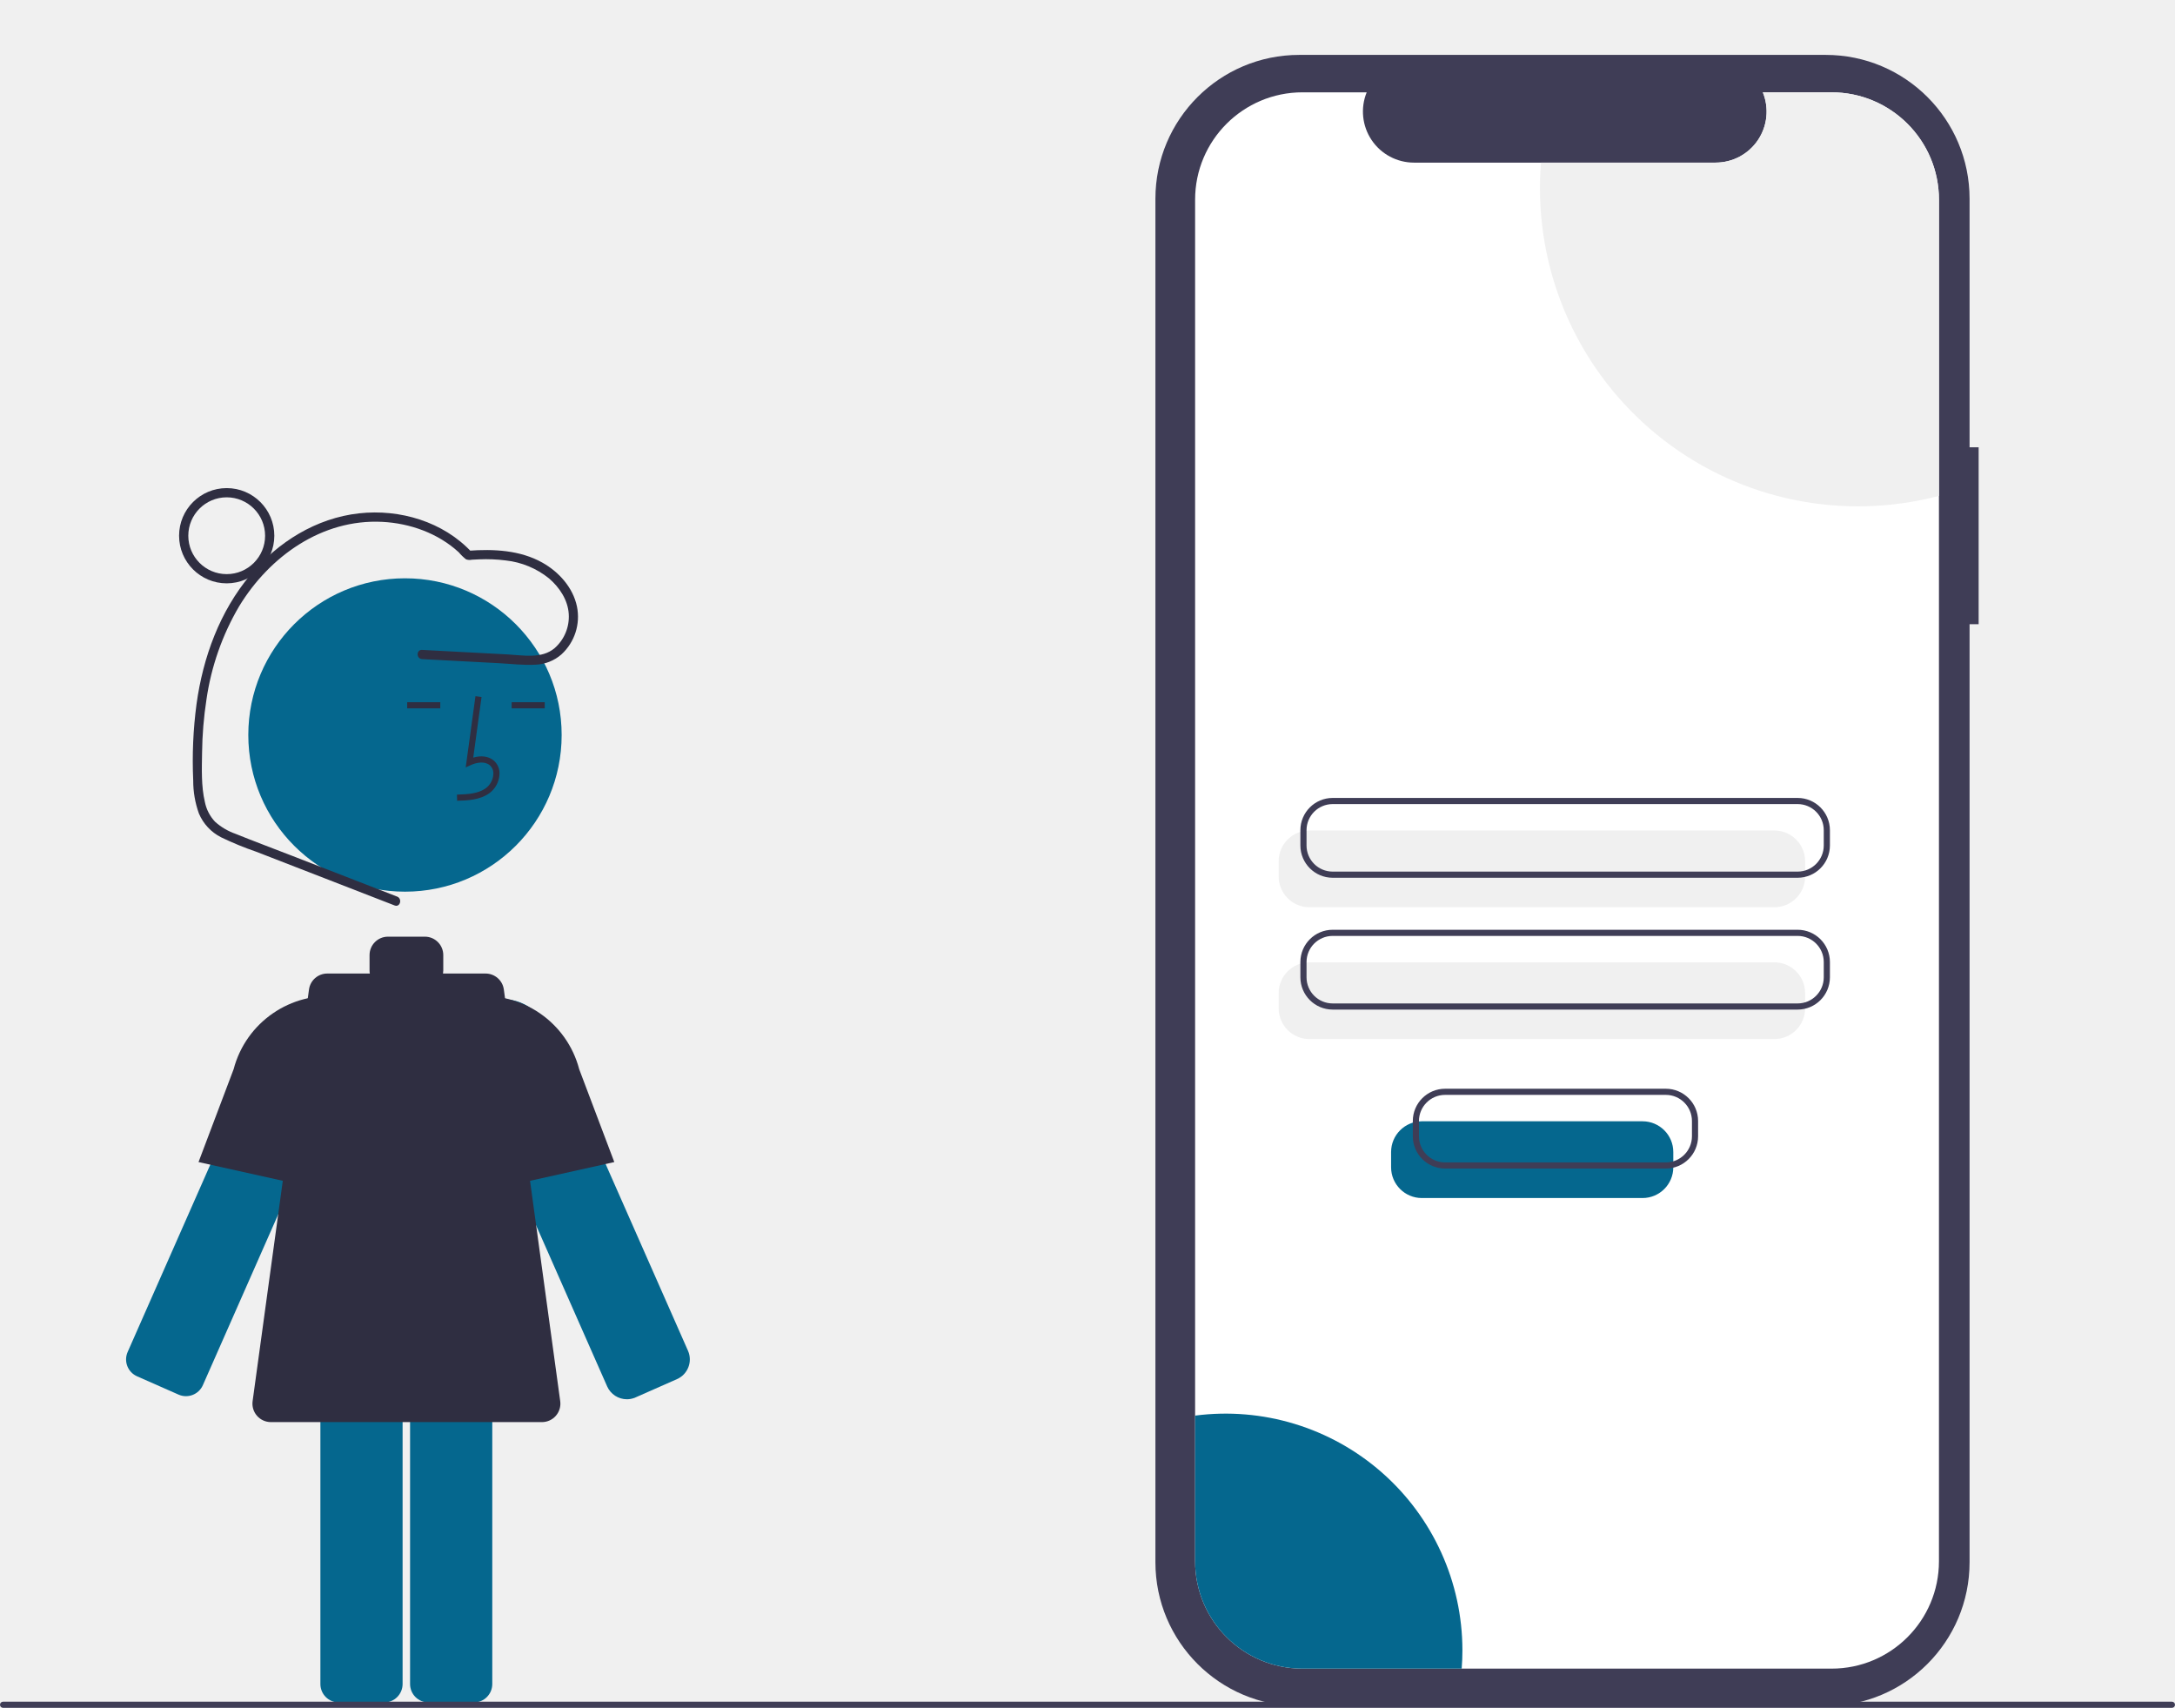
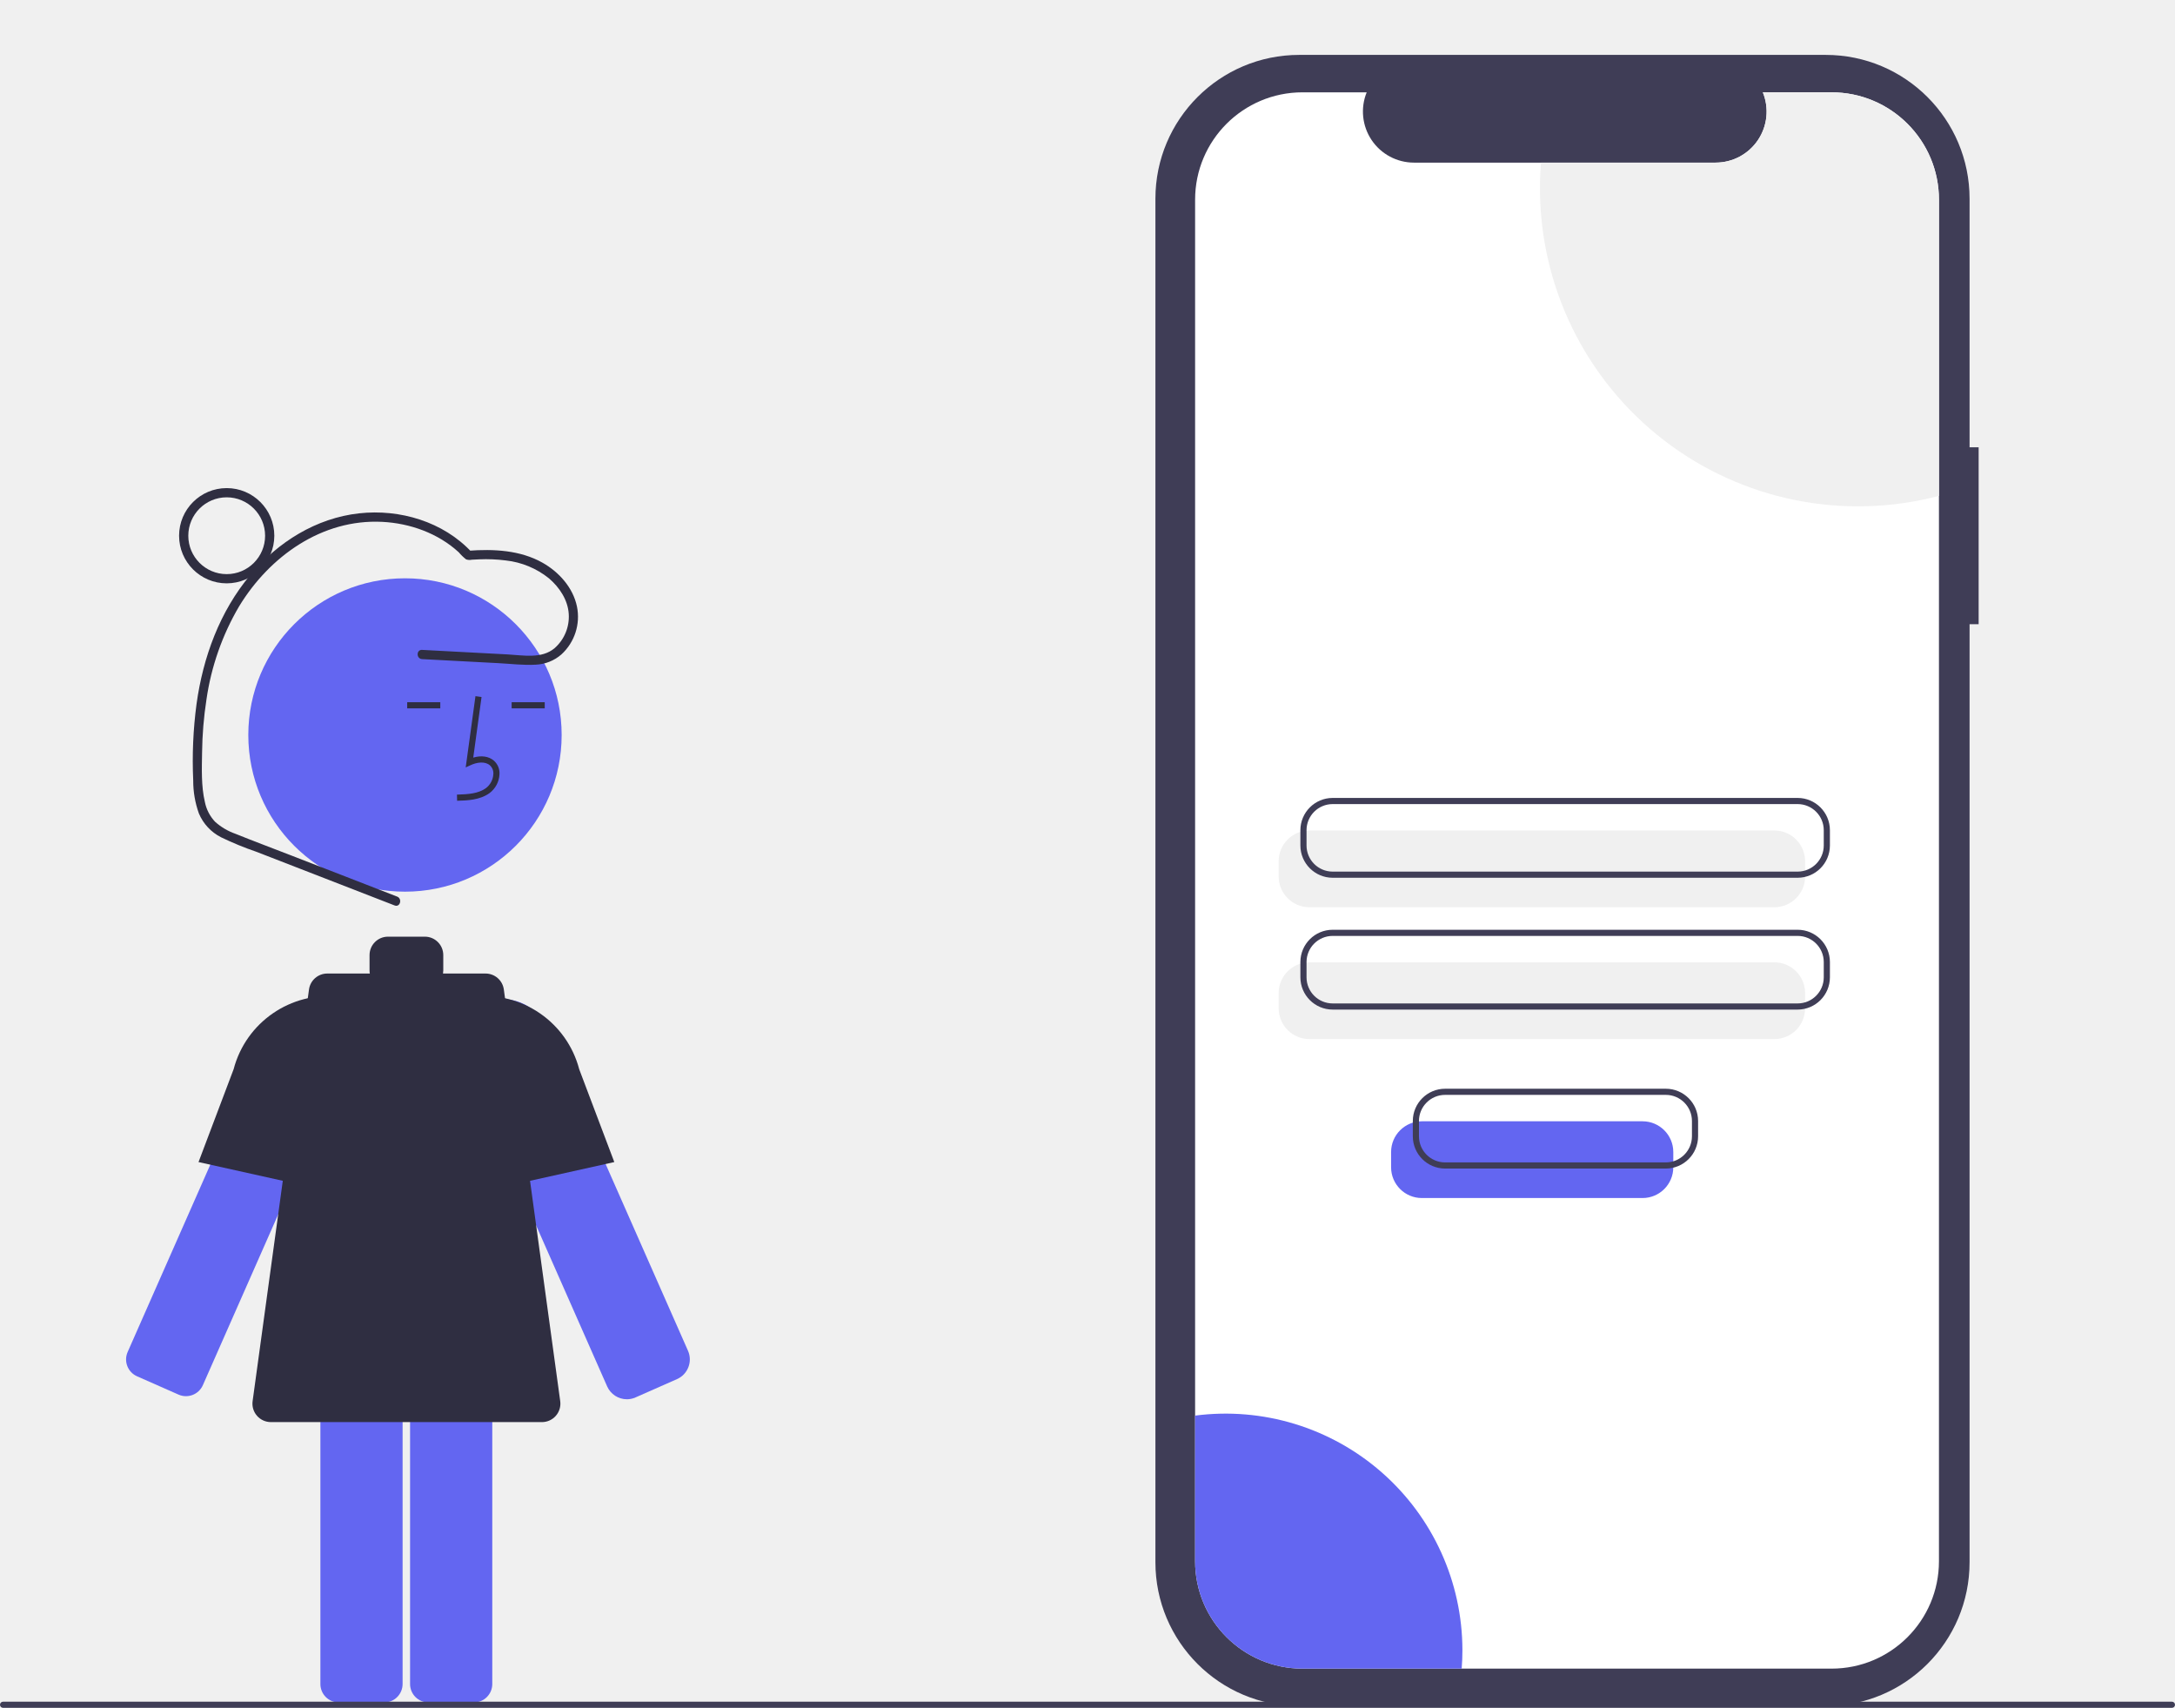
<svg xmlns="http://www.w3.org/2000/svg" data-name="Layer 1" viewBox="0 0 708 555.867">
  <path id="b10fb2cf-c586-4c5f-9fbf-e678f5ffa3db-160" data-name="Path 133" d="M890.465,679.515a211.722,211.722,0,0,1-46.196,37.27c-.392.241-.79.467-1.189.7l-27.639-24.463c.29-.27.612-.572.958-.905C836.992,672.563,939.229,535.838,946.042,502.544,945.572,505.317,952.189,614.094,890.465,679.515Z" transform="translate(-246 -172.0663)" fill="#f0f0f0" />
  <path id="a32c10c7-75df-4179-a648-6a8d2a687209-161" data-name="Path 134" d="M849.602,721.505c-.523.125-1.054.241-1.588.348l-20.735-18.353c.405-.141.879-.309,1.42-.496,8.897-3.15,35.394-12.66,61.764-23.492,28.334-11.644,56.533-24.8,62.598-33.227C951.76,648.244,911.686,707.622,849.602,721.505Z" transform="translate(-246 -172.0663)" fill="#f0f0f0" />
  <path d="M890.082,317.646h-2.953V236.753a46.819,46.819,0,0,0-46.819-46.819H668.926a46.819,46.819,0,0,0-46.819,46.819v443.789a46.819,46.819,0,0,0,46.819,46.819H840.31a46.819,46.819,0,0,0,46.819-46.819V375.228h2.953Z" transform="translate(-246 -172.0663)" fill="#3f3d56" />
  <path d="M877.163,237.074V680.217a34.957,34.957,0,0,1-34.969,34.957H669.984a34.954,34.954,0,0,1-34.957-34.957V237.074a34.954,34.954,0,0,1,34.957-34.957h20.898a16.619,16.619,0,0,0,15.383,22.88h98.181a16.601,16.601,0,0,0,15.384-22.88H842.193A34.957,34.957,0,0,1,877.163,237.074Z" transform="translate(-246 -172.0663)" fill="#fff" />
  <path d="M823.595,467.355H672.228a10.011,10.011,0,0,1-10-10v-4.978a10.011,10.011,0,0,1,10-10h151.367a10.011,10.011,0,0,1,10,10v4.978A10.011,10.011,0,0,1,823.595,467.355Z" transform="translate(-246 -172.0663)" fill="#f0f0f0" />
  <path d="M823.595,510.262H672.228a10.011,10.011,0,0,1-10-10v-4.978a10.011,10.011,0,0,1,10-10h151.367a10.011,10.011,0,0,1,10,10v4.978A10.011,10.011,0,0,1,823.595,510.262Z" transform="translate(-246 -172.0663)" fill="#f0f0f0" />
  <path d="M831.166,457.759H679.8a10.512,10.512,0,0,1-10.5-10.5v-4.978a10.512,10.512,0,0,1,10.5-10.5h151.367a10.512,10.512,0,0,1,10.5,10.5v4.978A10.512,10.512,0,0,1,831.166,457.759Zm-151.367-23.978a8.51,8.51,0,0,0-8.5,8.5v4.978a8.51,8.51,0,0,0,8.5,8.5h151.367a8.51,8.51,0,0,0,8.5-8.5v-4.978a8.51,8.51,0,0,0-8.5-8.5Z" transform="translate(-246 -172.0663)" fill="#3f3d56" />
  <path d="M831.166,500.666H679.8a10.512,10.512,0,0,1-10.5-10.5V485.189a10.512,10.512,0,0,1,10.5-10.5h151.367a10.512,10.512,0,0,1,10.5,10.5v4.978A10.512,10.512,0,0,1,831.166,500.666ZM679.8,476.689a8.51,8.51,0,0,0-8.5,8.5v4.978a8.51,8.51,0,0,0,8.5,8.5h151.367a8.51,8.51,0,0,0,8.5-8.5V485.189a8.51,8.51,0,0,0-8.5-8.5Z" transform="translate(-246 -172.0663)" fill="#3f3d56" />
  <path d="M877.163,237.074V333.464A103.539,103.539,0,0,1,747.28,233.389q0-4.24.341-8.392h56.826a16.601,16.601,0,0,0,15.384-22.88H842.193A34.957,34.957,0,0,1,877.163,237.074Z" transform="translate(-246 -172.0663)" fill="#f0f0f0" />
-   <path d="M722.041,709.154c0,2.032-.076,4.038-.24,6.02H669.984a34.954,34.954,0,0,1-34.957-34.957v-47.4a77.073,77.073,0,0,1,87.013,76.337Z" transform="translate(-246 -172.0663)" fill="#05678e" />
-   <path d="M304.121,625.985a6.007,6.007,0,0,0,7.911-3.067l46.679-105.794a13.379,13.379,0,0,0-17.077-17.876h-0a13.199,13.199,0,0,0-6.75,5.78,13.649,13.649,0,0,0-.654,1.293l-46.679,105.794a6,6,0,0,0,3.067,7.912Z" transform="translate(-246 -172.0663)" fill="#05678e" />
+   <path d="M722.041,709.154c0,2.032-.076,4.038-.24,6.02H669.984a34.954,34.954,0,0,1-34.957-34.957v-47.4a77.073,77.073,0,0,1,87.013,76.337Z" transform="translate(-246 -172.0663)" fill="#6366f1" />
+   <path d="M304.121,625.985a6.007,6.007,0,0,0,7.911-3.067l46.679-105.794a13.379,13.379,0,0,0-17.077-17.876h-0a13.199,13.199,0,0,0-6.75,5.78,13.649,13.649,0,0,0-.654,1.293l-46.679,105.794a6,6,0,0,0,3.067,7.912Z" transform="translate(-246 -172.0663)" fill="#6366f1" />
  <path d="M356.795,560.557l-46.172-10.261,11.428-30.232a31.95,31.95,0,0,1,34.299-23.628l.445.049Z" transform="translate(-246 -172.0663)" fill="#2f2e41" />
-   <path d="M450.055,627.498a7.028,7.028,0,0,1-6.412-4.177L396.964,517.527a14.381,14.381,0,0,1,25.609-12.997v-0a14.618,14.618,0,0,1,.703,1.388l46.679,105.794a7,7,0,0,1-3.579,9.23l-13.961,6.16-.007-.016A6.944,6.944,0,0,1,450.055,627.498Z" transform="translate(-246 -172.0663)" fill="#05678e" />
-   <path d="M385.485,591.169a6.007,6.007,0,0,0-6,6V720.183a6.007,6.007,0,0,0,6,6H400.245a6.007,6.007,0,0,0,6-6V597.169a6.007,6.007,0,0,0-6-6Z" transform="translate(-246 -172.0663)" fill="#05678e" />
-   <path d="M356.293,591.169a6.007,6.007,0,0,0-6,6V720.183a6.007,6.007,0,0,0,6,6h14.76a6.007,6.007,0,0,0,6-6V597.169a6.007,6.007,0,0,0-6-6Z" transform="translate(-246 -172.0663)" fill="#05678e" />
-   <circle cx="131.828" cy="239.224" r="51" fill="#05678e" />
+   <path d="M450.055,627.498a7.028,7.028,0,0,1-6.412-4.177L396.964,517.527a14.381,14.381,0,0,1,25.609-12.997v-0a14.618,14.618,0,0,1,.703,1.388l46.679,105.794a7,7,0,0,1-3.579,9.23l-13.961,6.16-.007-.016A6.944,6.944,0,0,1,450.055,627.498Z" transform="translate(-246 -172.0663)" fill="#6366f1" />
+   <path d="M385.485,591.169a6.007,6.007,0,0,0-6,6V720.183a6.007,6.007,0,0,0,6,6H400.245a6.007,6.007,0,0,0,6-6V597.169a6.007,6.007,0,0,0-6-6Z" transform="translate(-246 -172.0663)" fill="#6366f1" />
+   <path d="M356.293,591.169a6.007,6.007,0,0,0-6,6V720.183a6.007,6.007,0,0,0,6,6h14.76a6.007,6.007,0,0,0,6-6V597.169a6.007,6.007,0,0,0-6-6Z" transform="translate(-246 -172.0663)" fill="#6366f1" />
+   <circle cx="131.828" cy="239.224" r="51" fill="#6366f1" />
  <path d="M394.8,432.699c3.306-.092,7.42-.207,10.59-2.522a8.133,8.133,0,0,0,3.2-6.073,5.471,5.471,0,0,0-1.86-4.493c-1.656-1.399-4.073-1.727-6.678-.961l2.699-19.726-1.981-.271L397.596,421.843l1.655-.759c1.918-.88,4.552-1.328,6.188.055a3.515,3.515,0,0,1,1.153,2.896,6.147,6.147,0,0,1-2.381,4.528c-2.467,1.802-5.746,2.034-9.466,2.138Z" transform="translate(-246 -172.0663)" fill="#2f2e41" />
  <rect x="166.55" y="228.559" width="10.772" height="2" fill="#2f2e41" />
  <rect x="132.55" y="228.559" width="10.772" height="2" fill="#2f2e41" />
  <path d="M428.362,628.119l-18.356-134a6,6,0,0,0-5.945-5.186H390.205a6.025,6.025,0,0,0,.09-1v-5a6,6,0,0,0-6-6h-12a6,6,0,0,0-6,6v5a6.025,6.025,0,0,0,.09,1H352.53a6,6,0,0,0-5.945,5.186l-18.356,134a6,6,0,0,0,5.944,6.814h88.244A6,6,0,0,0,428.362,628.119Z" transform="translate(-246 -172.0663)" fill="#2f2e41" />
  <path d="M399.795,560.557V496.486l.445-.049a31.961,31.961,0,0,1,34.315,23.68l11.411,30.18Z" transform="translate(-246 -172.0663)" fill="#2f2e41" />
  <path d="M375.26,463.882l-35.275-13.692c-5.768-2.239-11.569-4.41-17.307-6.726a19.726,19.726,0,0,1-6.662-3.926,13.09,13.09,0,0,1-3.321-6.427c-1.223-5.171-1.002-10.825-.915-16.102a122.699,122.699,0,0,1,1.422-17.241,83.286,83.286,0,0,1,10.65-30.38c9.893-16.232,26.937-28.444,46.543-27.469,9.077.451,18.206,3.708,24.949,9.914a15.751,15.751,0,0,0,2.355,2.282,3.268,3.268,0,0,0,1.876.126q1.234-.079,2.471-.121a51.043,51.043,0,0,1,8.566.359,27.121,27.121,0,0,1,14.13,5.867c3.37,2.899,6.112,6.992,6.395,11.54a13.66,13.66,0,0,1-4.614,11.151c-4.209,3.547-10.213,2.3-15.261,2.033l-18.494-.98-9.37-.496c-1.929-.102-1.924,2.898,0,3l24.905,1.319c4.002.212,8.127.732,12.132.492a13.574,13.574,0,0,0,8.333-3.352,16.628,16.628,0,0,0,5.037-15.601c-1.284-6.138-5.852-11.215-11.207-14.235-7.286-4.11-15.988-4.504-24.141-3.896l1.061.439c-9.222-9.898-23.349-14.077-36.61-12.615-14.002,1.544-26.456,9.356-35.404,20.038-9.976,11.909-15.413,26.76-17.527,42.03a139.839,139.839,0,0,0-1.082,24.88,31.35,31.35,0,0,0,1.852,10.751,15.39,15.39,0,0,0,7.225,7.746,103.398,103.398,0,0,0,11.468,4.711L342.436,454.344l25.528,9.909,6.498,2.522c1.801.699,2.581-2.201.798-2.893Z" transform="translate(-246 -172.0663)" fill="#2f2e41" />
  <path d="M319.795,361.934a15.5,15.5,0,1,1,15.5-15.5A15.517,15.517,0,0,1,319.795,361.934Zm0-28a12.5,12.5,0,1,0,12.5,12.5A12.514,12.514,0,0,0,319.795,333.934Z" transform="translate(-246 -172.0663)" fill="#2f2e41" />
  <rect x="528.177" y="440.815" width="42.237" height="42.237" transform="translate(147.6141 -410.7547) rotate(37.40978)" fill="#f0f0f0" />
  <path d="M389.295,228.934a33.949,33.949,0,0,1,27.277,13.702l19.59-25.614-58.779-44.956-44.956,58.779,25.333,19.376A34.003,34.003,0,0,1,389.295,228.934Z" transform="translate(-246 -172.0663)" fill="#f0f0f0" />
  <path d="M953,727.934H247a1,1,0,0,1,0-2H953a1,1,0,0,1,0,2Z" transform="translate(-246 -172.0663)" fill="#3f3d56" />
-   <path d="M780.687,562.003H708.825a10.011,10.011,0,0,1-10-10v-4.978a10.011,10.011,0,0,1,10-10h71.862a10.011,10.011,0,0,1,10,10v4.978A10.011,10.011,0,0,1,780.687,562.003Z" transform="translate(-246 -172.0663)" fill="#05678e" />
+   <path d="M780.687,562.003H708.825a10.011,10.011,0,0,1-10-10v-4.978a10.011,10.011,0,0,1,10-10h71.862a10.011,10.011,0,0,1,10,10v4.978A10.011,10.011,0,0,1,780.687,562.003Z" transform="translate(-246 -172.0663)" fill="#6366f1" />
  <path d="M788.259,552.407H716.397a10.512,10.512,0,0,1-10.5-10.5v-4.978a10.512,10.512,0,0,1,10.5-10.5h71.862a10.512,10.512,0,0,1,10.5,10.5v4.978A10.512,10.512,0,0,1,788.259,552.407Zm-71.862-23.978a8.51,8.51,0,0,0-8.5,8.5v4.978a8.51,8.51,0,0,0,8.5,8.5h71.862a8.51,8.51,0,0,0,8.5-8.5v-4.978a8.51,8.51,0,0,0-8.5-8.5Z" transform="translate(-246 -172.0663)" fill="#3f3d56" />
</svg>
